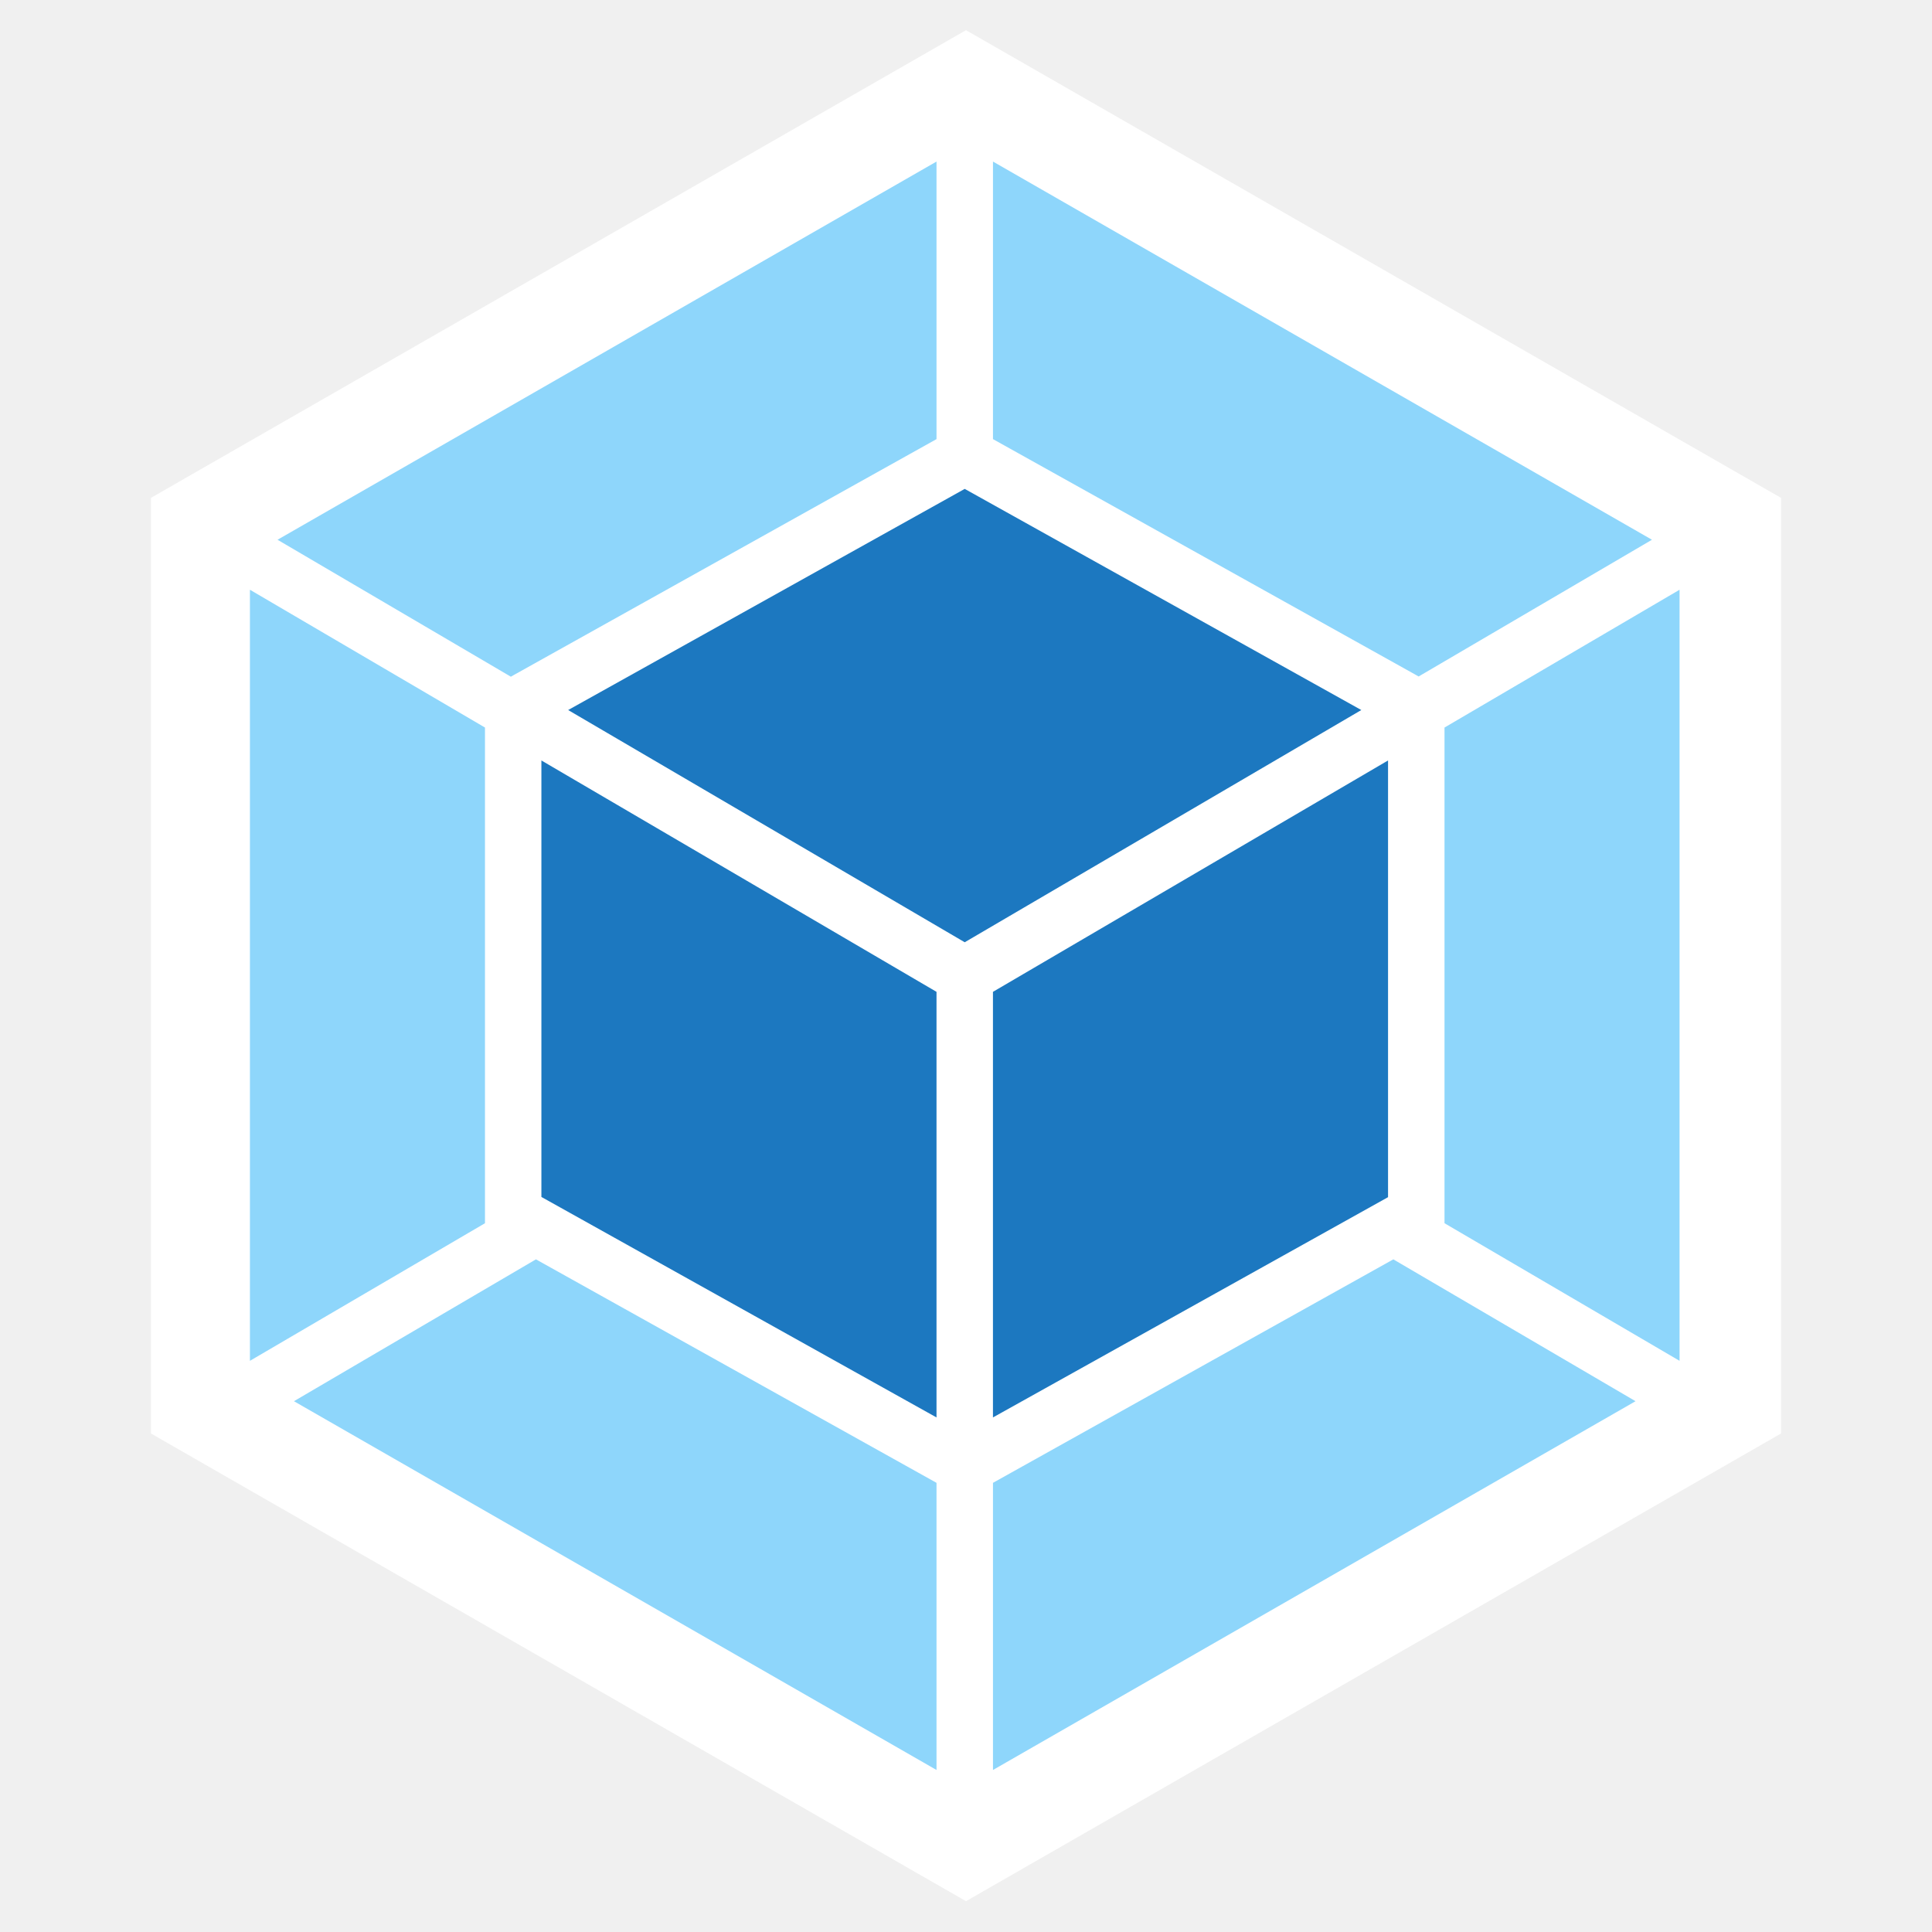
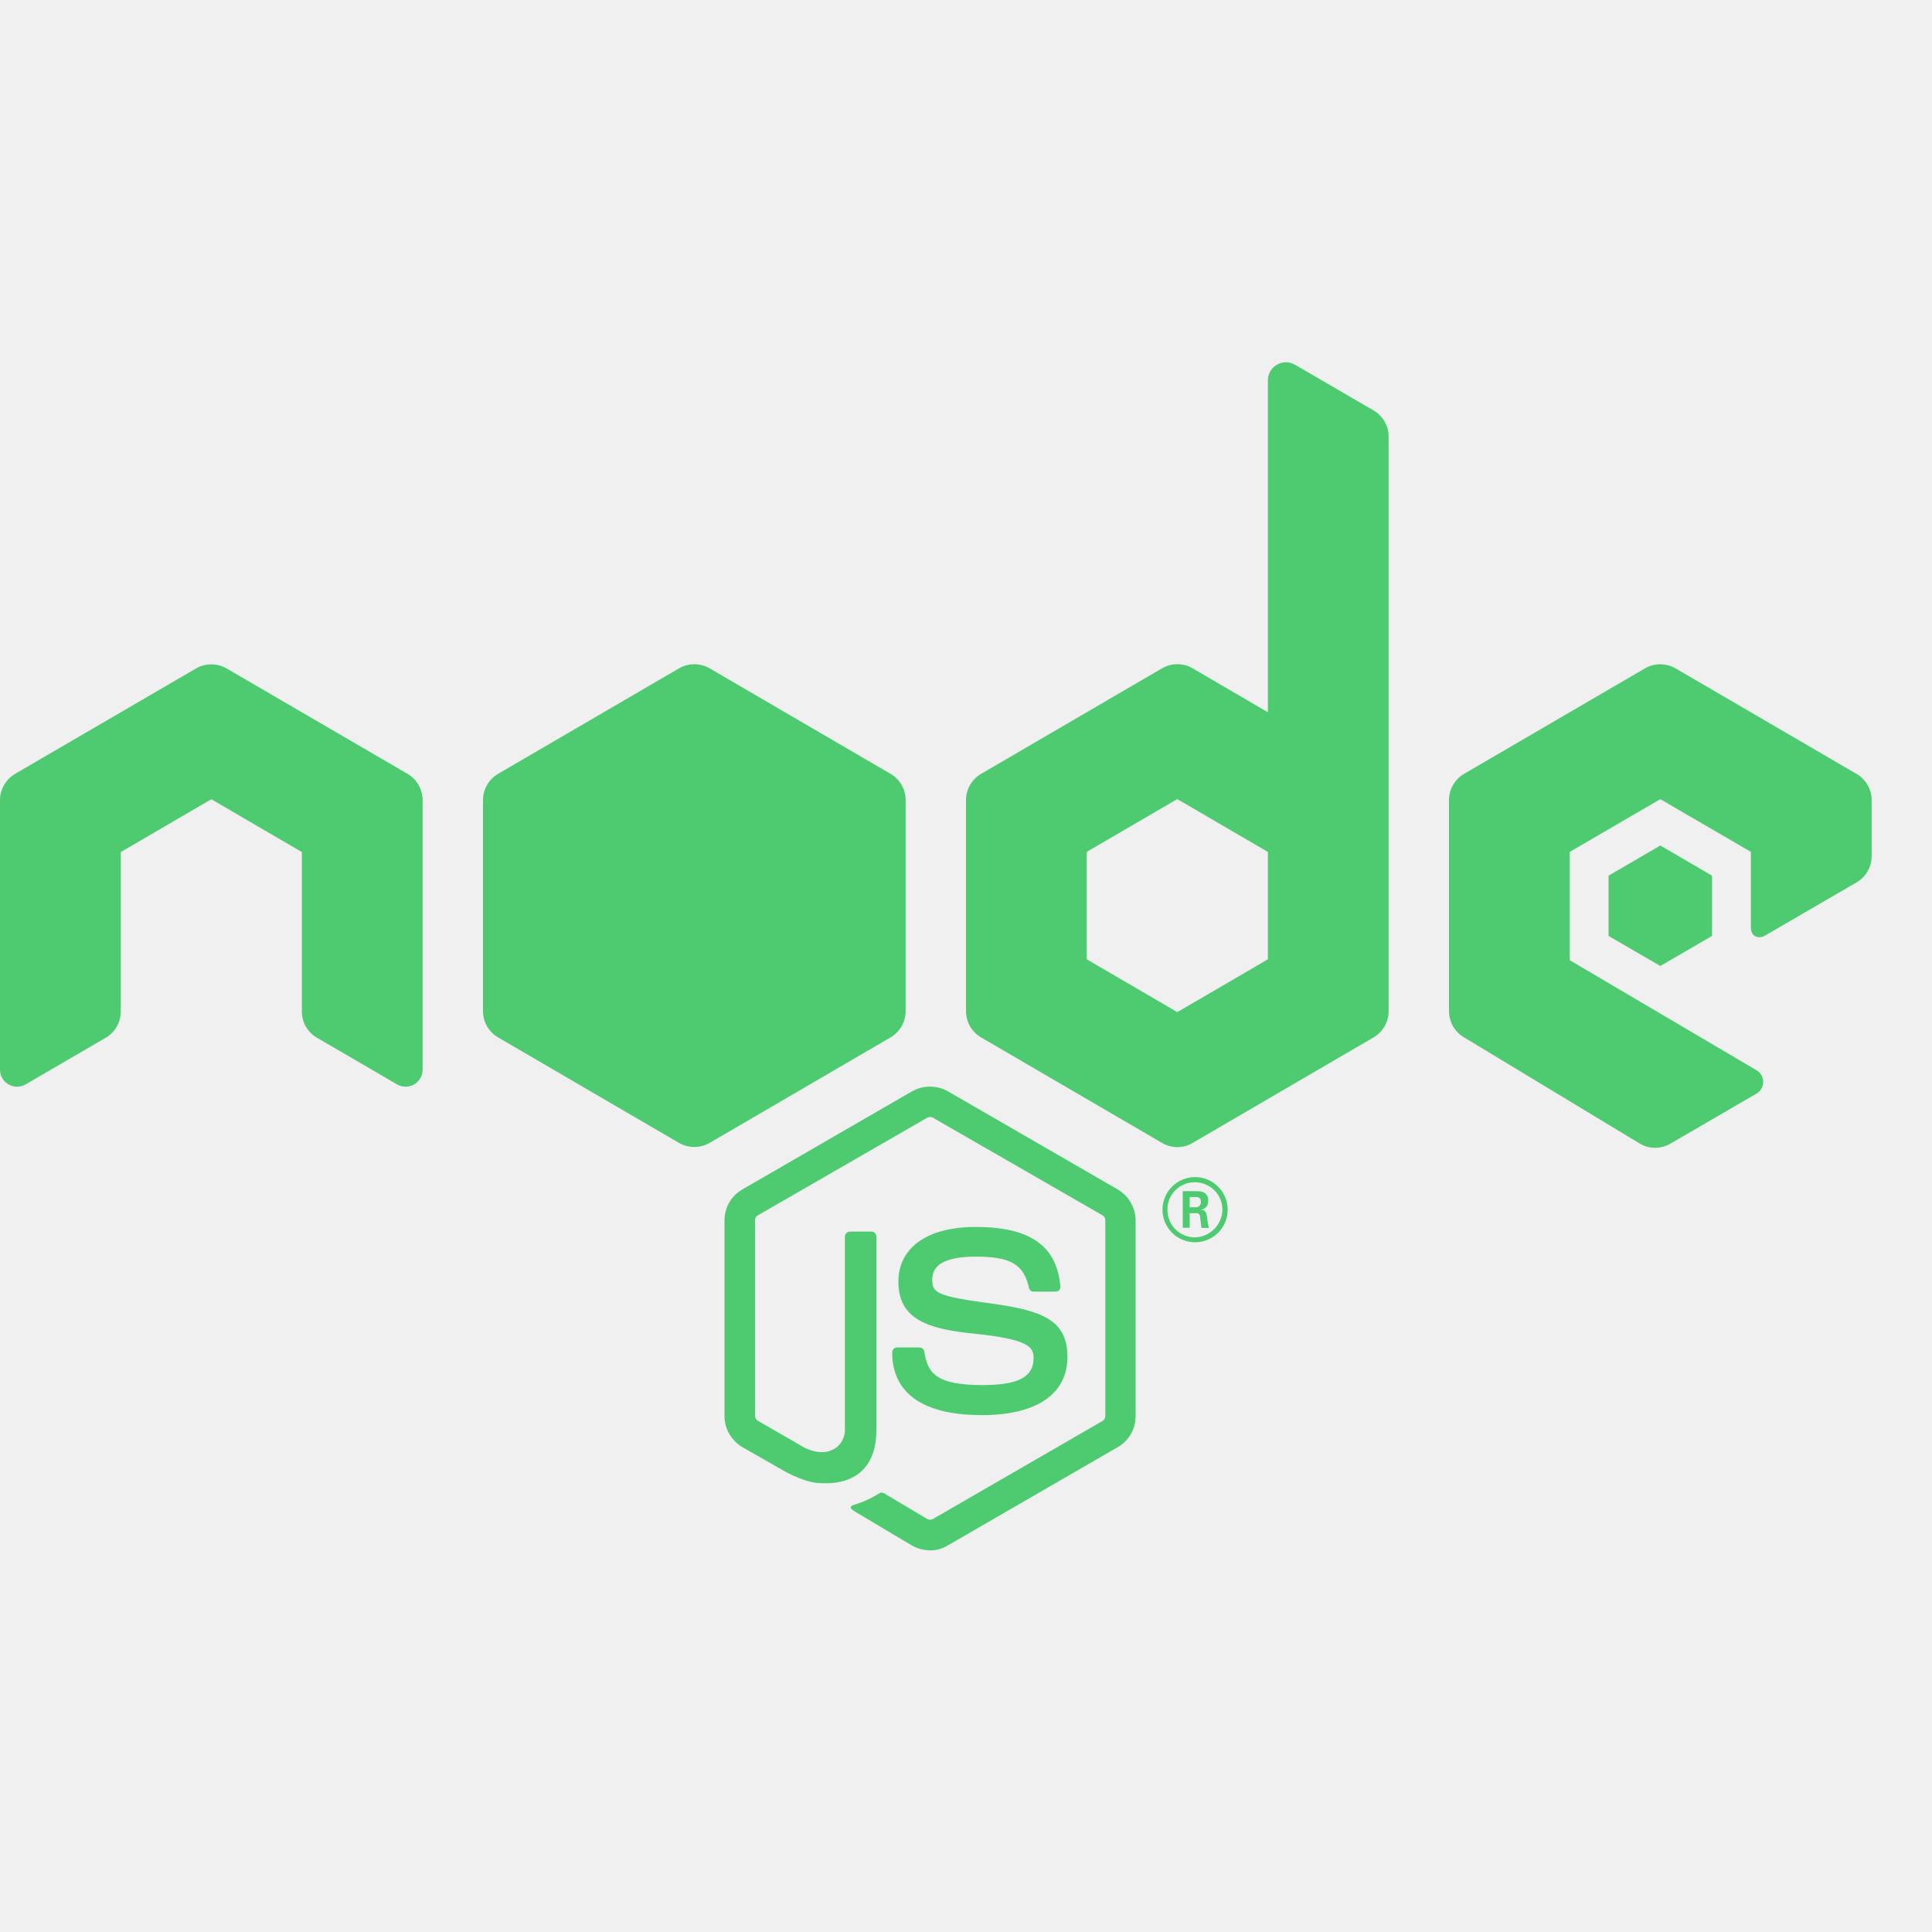
- <svg xmlns="http://www.w3.org/2000/svg" width="80" height="80" viewBox="0 0 80 80" fill="none">
-   <path d="M40 1.25L73.75 20.616V59.357L40 78.724L6.25 59.357V20.616L40 1.25Z" fill="white" />
-   <path d="M67.724 58.021L41.117 73.291V61.401L57.695 52.147L67.724 58.021ZM69.547 56.349V24.42L59.814 30.126V50.651L69.547 56.349ZM12.172 58.021L38.779 73.291V61.401L22.192 52.147L12.172 58.021ZM10.349 56.349V24.42L20.082 30.126V50.651L10.349 56.349ZM11.492 22.35L38.779 6.69V18.183L21.294 27.941L21.154 28.021L11.492 22.35ZM68.404 22.35L41.117 6.69V18.183L58.602 27.932L58.742 28.012L68.404 22.35Z" fill="#8ED6FB" />
-   <path d="M38.779 58.693L22.418 49.563V31.489L38.779 41.07V58.693ZM41.116 58.693L57.476 49.572V31.489L41.116 41.07V58.693ZM23.526 29.401L39.947 20.244L56.369 29.401L39.947 39.017L23.526 29.401Z" fill="#1C78C0" />
+ <svg xmlns="http://www.w3.org/2000/svg" width="80" height="80" viewBox="0 0 32 32" fill="none">
+   <path d="M21.3 6C21.22 6 21.144 6.032 21.088 6.088C21.032 6.144 21 6.22 21 6.3V11.797L19.754 11.07C19.677 11.024 19.589 11.001 19.5 11.001C19.411 11.001 19.323 11.024 19.246 11.07L16.252 12.816C16.175 12.86 16.112 12.924 16.068 13C16.023 13.077 16 13.164 16 13.252V16.748C16 16.928 16.096 17.094 16.252 17.184L19.246 18.93C19.323 18.976 19.411 19 19.5 19C19.589 19 19.677 18.976 19.754 18.93L22.748 17.184C22.825 17.14 22.888 17.076 22.932 17C22.977 16.923 23 16.836 23 16.748V7.23C23 7.143 22.977 7.057 22.933 6.982C22.89 6.906 22.827 6.843 22.752 6.799L21.449 6.041C21.404 6.015 21.353 6 21.301 6H21.3ZM11.5 11.002C11.411 11.002 11.323 11.025 11.246 11.07L8.252 12.816C8.175 12.86 8.112 12.924 8.068 13C8.023 13.077 8 13.164 8 13.252V16.748C8 16.928 8.096 17.094 8.252 17.184L11.246 18.93C11.403 19.02 11.596 19.02 11.754 18.93L14.748 17.184C14.825 17.14 14.888 17.076 14.932 17C14.977 16.923 15 16.836 15 16.748V13.252C15 13.164 14.977 13.077 14.933 13C14.888 12.924 14.825 12.86 14.748 12.816L11.754 11.07C11.677 11.025 11.589 11.002 11.5 11.002ZM27.5 11.002C27.411 11.002 27.323 11.025 27.246 11.07L24.252 12.816C24.175 12.86 24.112 12.924 24.068 13C24.023 13.077 24 13.164 24 13.252V16.748C24 16.928 24.096 17.094 24.252 17.184L27.156 18.939C27.233 18.986 27.321 19.011 27.41 19.011C27.5 19.012 27.588 18.988 27.666 18.943L29.094 18.113C29.128 18.093 29.155 18.065 29.175 18.031C29.194 17.997 29.204 17.959 29.204 17.92C29.204 17.881 29.194 17.843 29.175 17.809C29.155 17.775 29.128 17.747 29.094 17.727L26 15.904V14.11L27.5 13.237L29 14.11V15.36C29 15.527 29.14 15.553 29.234 15.497C29.739 15.202 30.245 14.908 30.752 14.614C30.827 14.57 30.89 14.507 30.933 14.431C30.977 14.356 31 14.27 31 14.183V13.253C31 13.165 30.977 13.078 30.933 13.001C30.888 12.925 30.825 12.861 30.748 12.817L27.754 11.071C27.677 11.026 27.589 11.003 27.5 11.003V11.002ZM3.5 11.004C3.411 11.004 3.323 11.027 3.246 11.072L0.252 12.816C0.175 12.861 0.112 12.925 0.068 13.001C0.023 13.078 3.59317e-05 13.165 0 13.254V17.717C0 17.935 0.236 18.07 0.424 17.961L1.752 17.188C1.827 17.144 1.89 17.081 1.933 17.005C1.977 16.929 2 16.843 2 16.756V14.113L3.5 13.238L5 14.113V16.756C5 16.843 5.023 16.929 5.067 17.005C5.11 17.08 5.173 17.143 5.248 17.187L6.576 17.961C6.619 17.986 6.668 17.999 6.717 17.999C6.767 18 6.816 17.986 6.859 17.962C6.902 17.937 6.937 17.901 6.962 17.858C6.987 17.815 7 17.767 7 17.717V13.254C7 13.165 6.977 13.078 6.932 13.001C6.888 12.925 6.825 12.861 6.748 12.816L3.754 11.072C3.677 11.027 3.589 11.004 3.5 11.004ZM19.5 13.236L21 14.111V15.889L19.5 16.764L18 15.889V14.11L19.5 13.235V13.236ZM27.5 14.004L26.643 14.504V15.502L27.5 16L28.357 15.502V14.504L27.5 14.004ZM15.406 17.998C15.302 17.997 15.2 18.024 15.109 18.074L12.297 19.7C12.207 19.751 12.131 19.826 12.079 19.916C12.027 20.006 12 20.108 12 20.212V23.458C12 23.667 12.117 23.864 12.297 23.97L13.037 24.392C13.392 24.567 13.523 24.567 13.684 24.567C14.214 24.567 14.516 24.25 14.516 23.69V20.483C14.516 20.472 14.514 20.461 14.51 20.451C14.506 20.441 14.5 20.431 14.493 20.424C14.485 20.416 14.476 20.41 14.466 20.405C14.456 20.401 14.445 20.399 14.434 20.399H14.078C14.056 20.399 14.034 20.408 14.019 20.424C14.003 20.439 13.994 20.461 13.994 20.483V23.69C13.994 23.933 13.737 24.183 13.318 23.974L12.548 23.53C12.535 23.522 12.525 23.511 12.518 23.498C12.51 23.485 12.506 23.471 12.506 23.456V20.21C12.506 20.181 12.52 20.147 12.549 20.132L15.361 18.511C15.374 18.504 15.39 18.5 15.405 18.5C15.42 18.5 15.435 18.504 15.449 18.511L18.264 20.131C18.293 20.147 18.307 20.176 18.307 20.21V23.456C18.307 23.472 18.303 23.487 18.295 23.5C18.288 23.514 18.277 23.526 18.264 23.534L15.449 25.161C15.435 25.168 15.42 25.172 15.405 25.172C15.39 25.172 15.374 25.168 15.361 25.161L14.643 24.733C14.623 24.723 14.593 24.718 14.574 24.728C14.442 24.812 14.3 24.878 14.15 24.923C14.101 24.938 14.035 24.968 14.176 25.046L15.109 25.601C15.2 25.651 15.302 25.677 15.406 25.679C15.509 25.68 15.611 25.652 15.699 25.597L18.512 23.97C18.602 23.919 18.678 23.844 18.73 23.754C18.782 23.664 18.809 23.562 18.809 23.458V20.212C18.808 20.108 18.78 20.007 18.728 19.917C18.676 19.827 18.601 19.753 18.512 19.7L15.699 18.075C15.61 18.024 15.509 17.998 15.406 17.999V17.998ZM19.793 19.496C19.722 19.496 19.652 19.51 19.586 19.538C19.521 19.565 19.462 19.605 19.412 19.655C19.361 19.705 19.322 19.765 19.295 19.83C19.268 19.896 19.254 19.966 19.254 20.037C19.254 20.108 19.268 20.178 19.296 20.244C19.323 20.309 19.363 20.369 19.413 20.419C19.463 20.469 19.523 20.508 19.588 20.535C19.654 20.562 19.724 20.576 19.795 20.576C19.938 20.576 20.076 20.519 20.177 20.417C20.278 20.316 20.334 20.178 20.334 20.035C20.334 19.892 20.277 19.755 20.175 19.654C20.074 19.552 19.936 19.496 19.793 19.496ZM19.787 19.582C20.041 19.582 20.247 19.782 20.247 20.035C20.245 20.156 20.196 20.272 20.11 20.358C20.024 20.444 19.908 20.493 19.787 20.495C19.666 20.494 19.551 20.445 19.466 20.358C19.382 20.272 19.335 20.156 19.336 20.035C19.336 19.976 19.347 19.917 19.369 19.862C19.392 19.807 19.425 19.757 19.467 19.715C19.509 19.672 19.559 19.639 19.614 19.616C19.669 19.593 19.728 19.582 19.787 19.582ZM19.59 19.729V20.336H19.705V20.094H19.813C19.857 20.094 19.867 20.112 19.877 20.146C19.877 20.151 19.895 20.309 19.9 20.338H20.025C20.009 20.285 19.999 20.231 19.996 20.176C19.982 20.098 19.978 20.044 19.895 20.039C19.939 20.024 20.012 20.001 20.012 19.889C20.012 19.728 19.872 19.729 19.799 19.729H19.59ZM19.705 19.826H19.803C19.833 19.826 19.891 19.826 19.891 19.908C19.891 19.942 19.876 19.998 19.797 19.996H19.705V19.826ZM16.16 20.322C15.357 20.322 14.88 20.665 14.88 21.229C14.88 21.847 15.358 22.012 16.127 22.089C17.047 22.182 17.119 22.314 17.119 22.494C17.119 22.81 16.865 22.941 16.271 22.941C15.526 22.941 15.363 22.757 15.309 22.387C15.304 22.347 15.269 22.318 15.225 22.318H14.859C14.848 22.318 14.837 22.32 14.827 22.324C14.817 22.329 14.808 22.335 14.8 22.343C14.793 22.351 14.787 22.36 14.783 22.37C14.779 22.38 14.777 22.391 14.777 22.402C14.777 22.874 15.035 23.439 16.266 23.439C17.169 23.439 17.68 23.089 17.68 22.475C17.68 21.867 17.27 21.705 16.404 21.588C15.528 21.471 15.441 21.412 15.441 21.207C15.441 21.037 15.513 20.814 16.161 20.814C16.739 20.814 16.955 20.941 17.043 21.33C17.053 21.37 17.08 21.393 17.119 21.393H17.484C17.508 21.393 17.529 21.383 17.543 21.369C17.558 21.35 17.567 21.331 17.563 21.307C17.505 20.635 17.061 20.322 16.16 20.322Z" fill="#4ECB71" />
</svg>
